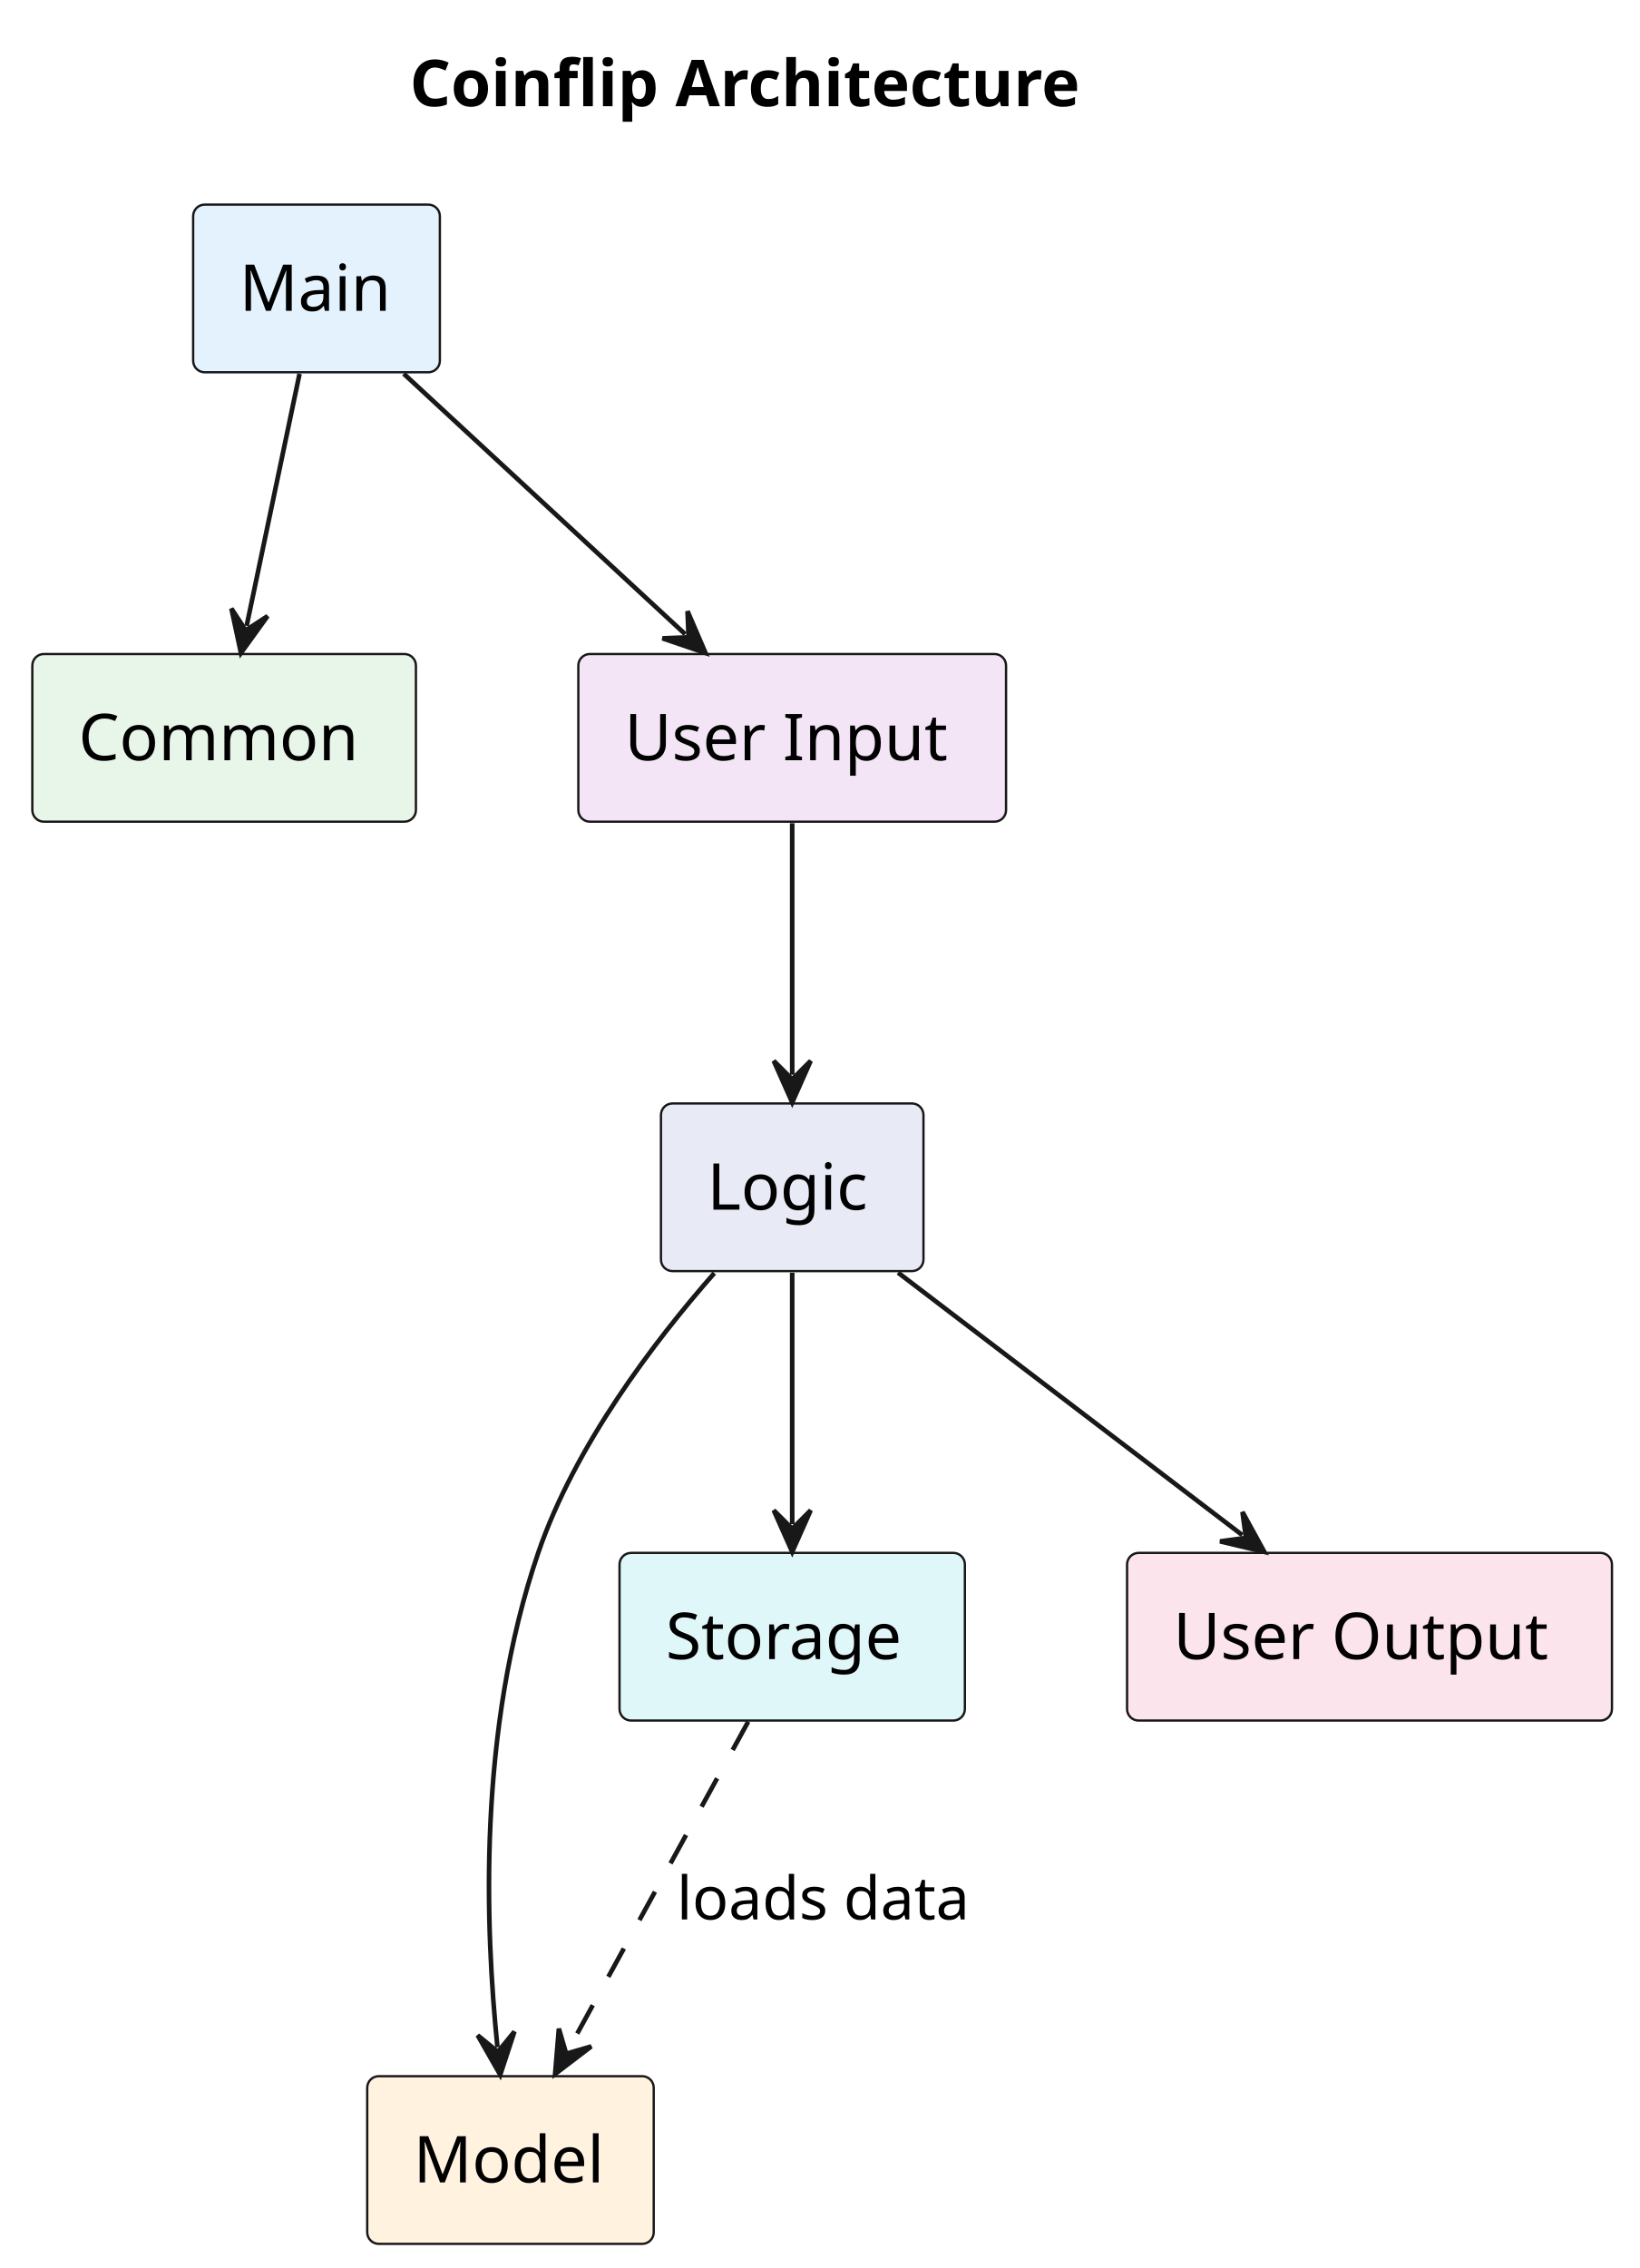
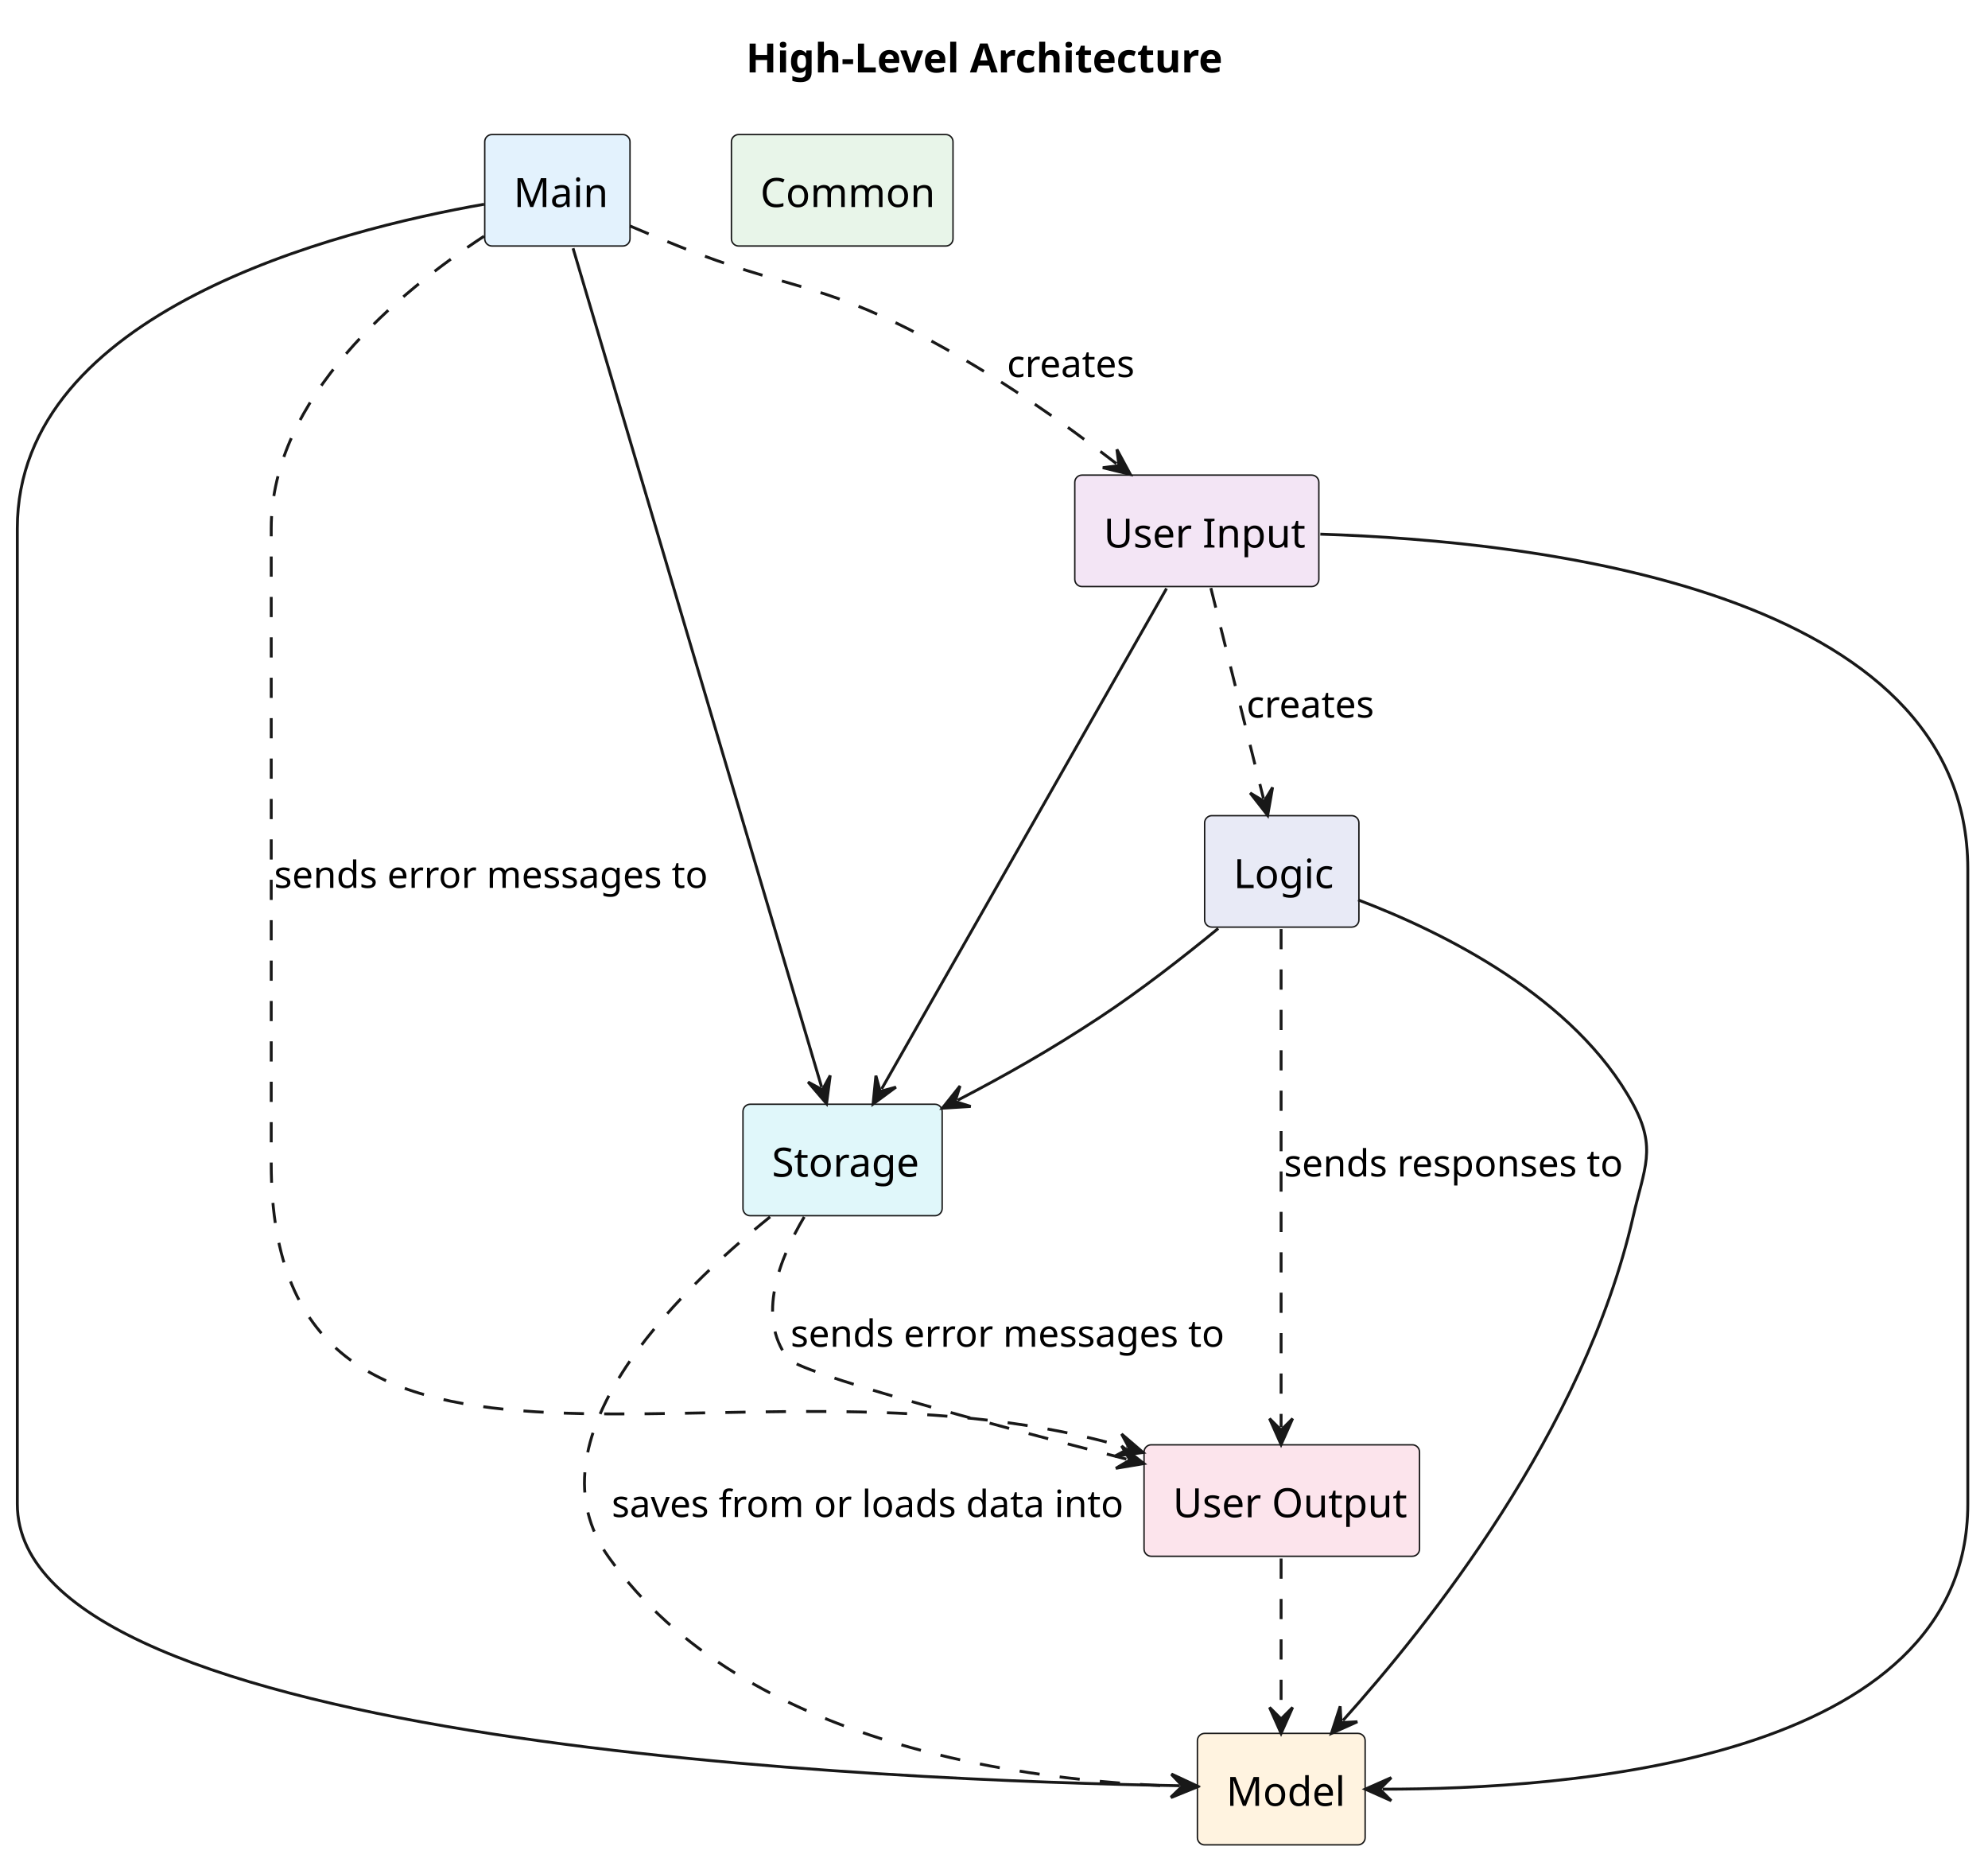
- <svg xmlns="http://www.w3.org/2000/svg" contentStyleType="text/css" data-diagram-type="DESCRIPTION" height="491px" preserveAspectRatio="none" style="width:355px;height:491px;background:#FFFFFF;" version="1.1" viewBox="0 0 355 491" width="355px" zoomAndPan="magnify">
+ <svg xmlns="http://www.w3.org/2000/svg" contentStyleType="text/css" height="645px" preserveAspectRatio="none" style="width:689px;height:645px;background:#FFFFFF;" version="1.1" viewBox="0 0 689 645" width="689px" zoomAndPan="magnify">
  <defs />
  <g>
-     <g class="title" data-source-line="21">
-       <text fill="#000000" font-family="sans-serif" font-size="14" font-weight="bold" lengthAdjust="spacing" textLength="163.591" x="88.715" y="22.995">Coinflip Architecture</text>
+     <text fill="#000000" font-family="sans-serif" font-size="14" font-weight="bold" lengthAdjust="spacing" textLength="157.924" x="258.538" y="25.107">High-Level Architecture</text>
+     <g id="elem_Main">
+       <rect fill="#E3F2FD" height="38.621" rx="2.5" ry="2.5" style="stroke:#181818;stroke-width:0.5;" width="50.345" x="168" y="46.621" />
+       <text fill="#000000" font-family="sans-serif" font-size="14" lengthAdjust="spacing" textLength="30.345" x="178" y="71.728">Main</text>
    </g>
-     <g class="entity" data-entity="Main" data-source-line="2" data-uid="ent0002" id="entity_Main">
-       <rect fill="#E3F2FD" height="36.297" rx="2.5" ry="2.5" style="stroke:#181818;stroke-width:0.5;" width="53.421" x="41.82" y="44.297" />
-       <text fill="#000000" font-family="sans-serif" font-size="14" lengthAdjust="spacing" textLength="33.421" x="51.82" y="67.292">Main</text>
+     <g id="elem_Common">
+       <rect fill="#E8F5E9" height="38.621" rx="2.5" ry="2.5" style="stroke:#181818;stroke-width:0.5;" width="76.793" x="253.5" y="46.621" />
+       <text fill="#000000" font-family="sans-serif" font-size="14" lengthAdjust="spacing" textLength="56.793" x="263.5" y="71.728">Common</text>
    </g>
-     <g class="entity" data-entity="Common" data-source-line="3" data-uid="ent0003" id="entity_Common">
-       <rect fill="#E8F5E9" height="36.297" rx="2.5" ry="2.5" style="stroke:#181818;stroke-width:0.5;" width="83.055" x="7" y="141.587" />
-       <text fill="#000000" font-family="sans-serif" font-size="14" lengthAdjust="spacing" textLength="63.055" x="17" y="164.582">Common</text>
+     <g id="elem_Model">
+       <rect fill="#FFF3E0" height="38.621" rx="2.5" ry="2.5" style="stroke:#181818;stroke-width:0.5;" width="58.131" x="415" y="600.621" />
+       <text fill="#000000" font-family="sans-serif" font-size="14" lengthAdjust="spacing" textLength="38.131" x="425" y="625.729">Model</text>
    </g>
-     <g class="entity" data-entity="Model" data-source-line="4" data-uid="ent0004" id="entity_Model">
-       <rect fill="#FFF3E0" height="36.297" rx="2.5" ry="2.5" style="stroke:#181818;stroke-width:0.5;" width="62.034" x="79.51" y="449.477" />
-       <text fill="#000000" font-family="sans-serif" font-size="14" lengthAdjust="spacing" textLength="42.034" x="89.51" y="472.472">Model</text>
+     <g id="elem_Storage">
+       <rect fill="#E0F7FA" height="38.621" rx="2.5" ry="2.5" style="stroke:#181818;stroke-width:0.5;" width="69.034" x="257.5" y="382.621" />
+       <text fill="#000000" font-family="sans-serif" font-size="14" lengthAdjust="spacing" textLength="49.034" x="267.5" y="407.728">Storage</text>
    </g>
-     <g class="entity" data-entity="Storage" data-source-line="5" data-uid="ent0005" id="entity_Storage">
-       <rect fill="#E0F7FA" height="36.297" rx="2.5" ry="2.5" style="stroke:#181818;stroke-width:0.5;" width="74.776" x="134.14" y="336.187" />
-       <text fill="#000000" font-family="sans-serif" font-size="14" lengthAdjust="spacing" textLength="54.776" x="144.14" y="359.182">Storage</text>
+     <g id="elem_UserInput">
+       <rect fill="#F3E5F5" height="38.621" rx="2.5" ry="2.5" style="stroke:#181818;stroke-width:0.5;" width="84.586" x="372.5" y="164.621" />
+       <text fill="#000000" font-family="sans-serif" font-size="14" lengthAdjust="spacing" textLength="64.586" x="382.5" y="189.728">User Input</text>
    </g>
-     <g class="entity" data-entity="UserInput" data-source-line="6" data-uid="ent0006" id="entity_UserInput">
-       <rect fill="#F3E5F5" height="36.297" rx="2.5" ry="2.5" style="stroke:#181818;stroke-width:0.5;" width="92.611" x="125.22" y="141.587" />
-       <text fill="#000000" font-family="sans-serif" font-size="14" lengthAdjust="spacing" textLength="72.611" x="135.22" y="164.582">User Input</text>
+     <g id="elem_Logic">
+       <rect fill="#E8EAF6" height="38.621" rx="2.5" ry="2.5" style="stroke:#181818;stroke-width:0.5;" width="53.469" x="417.5" y="282.621" />
+       <text fill="#000000" font-family="sans-serif" font-size="14" lengthAdjust="spacing" textLength="33.469" x="427.5" y="307.728">Logic</text>
    </g>
-     <g class="entity" data-entity="Logic" data-source-line="7" data-uid="ent0007" id="entity_Logic">
-       <rect fill="#E8EAF6" height="36.297" rx="2.5" ry="2.5" style="stroke:#181818;stroke-width:0.5;" width="56.839" x="143.11" y="238.887" />
-       <text fill="#000000" font-family="sans-serif" font-size="14" lengthAdjust="spacing" textLength="36.839" x="153.11" y="261.882">Logic</text>
+     <g id="elem_UserOutput">
+       <rect fill="#FCE4EC" height="38.621" rx="2.5" ry="2.5" style="stroke:#181818;stroke-width:0.5;" width="95.476" x="396.5" y="500.621" />
+       <text fill="#000000" font-family="sans-serif" font-size="14" lengthAdjust="spacing" textLength="75.476" x="406.5" y="525.729">User Output</text>
    </g>
-     <g class="entity" data-entity="UserOutput" data-source-line="8" data-uid="ent0008" id="entity_UserOutput">
-       <rect fill="#FCE4EC" height="36.297" rx="2.5" ry="2.5" style="stroke:#181818;stroke-width:0.5;" width="104.991" x="244.03" y="336.187" />
-       <text fill="#000000" font-family="sans-serif" font-size="14" lengthAdjust="spacing" textLength="84.991" x="254.03" y="359.182">User Output</text>
+     <g id="link_Main_UserInput">
+       <path d="M218.37,78.311 C224.14,80.781 230.26,83.341 236,85.621 C272.06,99.961 283.57,97.721 318,115.621 C344.76,129.531 368.021,146.054 387.021,160.724 " fill="none" id="Main-to-UserInput" style="stroke:#181818;stroke-width:1.0;stroke-dasharray:7.0,7.0;" />
+       <polygon fill="#181818" points="391.77,164.391,387.091,155.725,387.812,161.335,382.202,162.057,391.77,164.391" style="stroke:#181818;stroke-width:1.0;" />
+       <text fill="#000000" font-family="sans-serif" font-size="13" lengthAdjust="spacing" textLength="42.631" x="349" y="130.649">creates</text>
    </g>
-     <g class="link" data-entity-1="Main" data-entity-2="UserInput" data-source-line="11" data-uid="lnk9" id="link_Main_UserInput">
-       <path d="M87.42,80.917 C106,98.117 129.804,120.144 148.354,137.294" fill="none" id="Main-to-UserInput" style="stroke:#181818;stroke-width:1;" />
-       <polygon fill="#181818" points="152.76,141.367,148.867,132.32,149.089,137.973,143.436,138.194,152.76,141.367" style="stroke:#181818;stroke-width:1;" />
+     <g id="link_Main_UserOutput">
+       <path d="M167.76,81.851 C138.43,101.081 94,137.711 94,183.121 C94,183.121 94,183.121 94,403.121 C94,540.361 254.84,463.631 387,500.621 C390.01,501.461 387.343,500.637 390.443,501.567 " fill="none" id="Main-to-UserOutput" style="stroke:#181818;stroke-width:1.0;stroke-dasharray:7.0,7.0;" />
+       <polygon fill="#181818" points="396.19,503.291,388.719,496.874,391.401,501.854,386.42,504.536,396.19,503.291" style="stroke:#181818;stroke-width:1.0;" />
+       <text fill="#000000" font-family="sans-serif" font-size="13" lengthAdjust="spacing" textLength="143.064" x="95" y="307.649">sends error messages to</text>
    </g>
-     <g class="link" data-entity-1="UserInput" data-entity-2="Logic" data-source-line="12" data-uid="lnk10" id="link_UserInput_Logic">
-       <path d="M171.53,178.217 C171.53,195.407 171.53,215.507 171.53,232.667" fill="none" id="UserInput-to-Logic" style="stroke:#181818;stroke-width:1;" />
-       <polygon fill="#181818" points="171.53,238.667,175.53,229.667,171.53,233.667,167.53,229.667,171.53,238.667" style="stroke:#181818;stroke-width:1;" />
+     <g id="link_Main_Model">
+       <path d="M167.78,70.771 C116.74,79.741 6,107.861 6,183.121 C6,183.121 6,183.121 6,521.121 C6,605.181 311.101,617.057 408.921,618.747 " fill="none" id="Main-to-Model" style="stroke:#181818;stroke-width:1.0;" />
+       <polygon fill="#181818" points="414.92,618.851,405.99,614.696,409.921,618.765,405.852,622.695,414.92,618.851" style="stroke:#181818;stroke-width:1.0;" />
    </g>
-     <g class="link" data-entity-1="Logic" data-entity-2="UserOutput" data-source-line="13" data-uid="lnk11" id="link_Logic_UserOutput">
-       <path d="M194.45,275.517 C217.01,292.707 246.468,315.169 268.978,332.329" fill="none" id="Logic-to-UserOutput" style="stroke:#181818;stroke-width:1;" />
-       <polygon fill="#181818" points="273.75,335.967,269.018,327.329,269.774,332.936,264.168,333.692,273.75,335.967" style="stroke:#181818;stroke-width:1;" />
+     <g id="link_Main_Storage">
+       <path d="M198.61,86.031 C216.03,144.821 267.404,318.159 284.754,376.659 " fill="none" id="Main-to-Storage" style="stroke:#181818;stroke-width:1.0;" />
+       <polygon fill="#181818" points="286.46,382.411,287.736,372.645,285.038,377.618,280.066,374.92,286.46,382.411" style="stroke:#181818;stroke-width:1.0;" />
    </g>
-     <g class="link" data-entity-1="Logic" data-entity-2="Model" data-source-line="14" data-uid="lnk12" id="link_Logic_Model">
-       <path d="M154.66,275.617 C141.62,290.457 124.47,312.947 116.53,336.187 C103.32,374.797 105.116,417.627 107.706,443.207" fill="none" id="Logic-to-Model" style="stroke:#181818;stroke-width:1;" />
-       <polygon fill="#181818" points="108.31,449.177,111.383,439.82,107.806,444.202,103.424,440.626,108.31,449.177" style="stroke:#181818;stroke-width:1;" />
+     <g id="link_UserInput_Logic">
+       <path d="M419.66,203.761 C425.07,225.401 432.497,255.08 437.897,276.71 " fill="none" id="UserInput-to-Logic" style="stroke:#181818;stroke-width:1.0;stroke-dasharray:7.0,7.0;" />
+       <polygon fill="#181818" points="439.35,282.531,441.051,272.83,438.139,277.68,433.289,274.768,439.35,282.531" style="stroke:#181818;stroke-width:1.0;" />
+       <text fill="#000000" font-family="sans-serif" font-size="13" lengthAdjust="spacing" textLength="42.631" x="432" y="248.649">creates</text>
    </g>
-     <g class="link" data-entity-1="Logic" data-entity-2="Storage" data-source-line="15" data-uid="lnk13" id="link_Logic_Storage">
-       <path d="M171.53,275.517 C171.53,292.707 171.53,312.807 171.53,329.967" fill="none" id="Logic-to-Storage" style="stroke:#181818;stroke-width:1;" />
-       <polygon fill="#181818" points="171.53,335.967,175.53,326.967,171.53,330.967,167.53,326.967,171.53,335.967" style="stroke:#181818;stroke-width:1;" />
+     <g id="link_UserInput_Storage">
+       <path d="M404.3,203.911 C380.98,244.861 328.779,336.537 305.559,377.317 " fill="none" id="UserInput-to-Storage" style="stroke:#181818;stroke-width:1.0;" />
+       <polygon fill="#181818" points="302.59,382.531,310.519,376.689,305.064,378.186,303.567,372.731,302.59,382.531" style="stroke:#181818;stroke-width:1.0;" />
    </g>
-     <g class="link" data-entity-1="Main" data-entity-2="Common" data-source-line="16" data-uid="lnk14" id="link_Main_Common">
-       <path d="M64.86,80.917 C61.25,98.117 57.003,118.345 53.403,135.495" fill="none" id="Main-to-Common" style="stroke:#181818;stroke-width:1;" />
-       <polygon fill="#181818" points="52.17,141.367,57.934,133.381,53.197,136.474,50.104,131.737,52.17,141.367" style="stroke:#181818;stroke-width:1;" />
+     <g id="link_UserInput_Model">
+       <path d="M457.6,185.081 C532.98,187.481 682,204.461 682,301.121 C682,301.121 682,301.121 682,521.121 C682,610.491 542.74,620.04 479.18,619.941 " fill="none" id="UserInput-to-Model" style="stroke:#181818;stroke-width:1.0;" />
+       <polygon fill="#181818" points="473.18,619.931,482.174,623.945,478.18,619.939,482.186,615.945,473.18,619.931" style="stroke:#181818;stroke-width:1.0;" />
    </g>
-     <g class="link" data-entity-1="Storage" data-entity-2="Model" data-source-line="19" data-uid="lnk15" id="link_Storage_Model">
-       <path d="M162,372.717 C150.6,393.507 134.523,422.835 123.073,443.735" fill="none" id="Storage-to-Model" style="stroke:#181818;stroke-width:1;stroke-dasharray:7.0,7.0;" />
-       <polygon fill="#181818" points="120.19,448.997,128.022,443.026,122.592,444.612,121.006,439.182,120.19,448.997" style="stroke:#181818;stroke-width:1;" />
-       <text fill="#000000" font-family="sans-serif" font-size="13" lengthAdjust="spacing" textLength="67.971" x="146.53" y="415.544">loads data</text>
+     <g id="link_Logic_UserOutput">
+       <path d="M444,321.911 C444,362.861 444,453.751 444,494.531 " fill="none" id="Logic-to-UserOutput" style="stroke:#181818;stroke-width:1.0;stroke-dasharray:7.0,7.0;" />
+       <polygon fill="#181818" points="444,500.531,448,491.531,444,495.531,440,491.531,444,500.531" style="stroke:#181818;stroke-width:1.0;" />
+       <text fill="#000000" font-family="sans-serif" font-size="13" lengthAdjust="spacing" textLength="112.734" x="445" y="407.649">sends responses to</text>
+     </g>
+     <g id="link_Logic_Model">
+       <path d="M470.69,311.811 C500.1,322.981 545.88,345.501 566,382.621 C574.26,397.861 569.87,404.721 566,421.621 C549.05,495.681 494.927,563.285 465.447,596.145 " fill="none" id="Logic-to-Model" style="stroke:#181818;stroke-width:1.0;" />
+       <polygon fill="#181818" points="461.44,600.611,470.428,596.583,464.779,596.889,464.473,591.241,461.44,600.611" style="stroke:#181818;stroke-width:1.0;" />
+     </g>
+     <g id="link_Logic_Storage">
+       <path d="M422.22,321.701 C410.39,331.411 395.29,343.211 381,352.621 C363.66,364.041 348.722,372.471 331.912,381.221 " fill="none" id="Logic-to-Storage" style="stroke:#181818;stroke-width:1.0;" />
+       <polygon fill="#181818" points="326.59,383.991,336.42,383.384,331.025,381.683,332.726,376.288,326.59,383.991" style="stroke:#181818;stroke-width:1.0;" />
+     </g>
+     <g id="link_Storage_Model">
+       <path d="M266.91,421.631 C233.62,448.471 182.22,499.391 211,539.621 C258.25,605.671 357.713,617.273 408.953,618.963 " fill="none" id="Storage-to-Model" style="stroke:#181818;stroke-width:1.0;stroke-dasharray:7.0,7.0;" />
+       <polygon fill="#181818" points="414.95,619.161,406.087,614.867,409.953,618.996,405.823,622.862,414.95,619.161" style="stroke:#181818;stroke-width:1.0;" />
+       <text fill="#000000" font-family="sans-serif" font-size="13" lengthAdjust="spacing" textLength="166.918" x="212" y="525.649">saves from or loads data into</text>
+     </g>
+     <g id="link_Storage_UserOutput">
+       <path d="M278.73,421.651 C270.08,436.211 262.21,456.341 273,470.621 C276.85,475.711 341.378,493 390.628,505.639 " fill="none" id="Storage-to-UserOutput" style="stroke:#181818;stroke-width:1.0;stroke-dasharray:7.0,7.0;" />
+       <polygon fill="#181818" points="396.44,507.131,388.717,501.019,391.597,505.888,386.728,508.768,396.44,507.131" style="stroke:#181818;stroke-width:1.0;" />
+       <text fill="#000000" font-family="sans-serif" font-size="13" lengthAdjust="spacing" textLength="143.064" x="274" y="466.649">sends error messages to</text>
+     </g>
+     <g id="link_UserOutput_Model">
+       <path d="M444,540.021 C444,557.481 444,577.281 444,594.611 " fill="none" id="UserOutput-to-Model" style="stroke:#181818;stroke-width:1.0;stroke-dasharray:7.0,7.0;" />
+       <polygon fill="#181818" points="444,600.611,448,591.611,444,595.611,440,591.611,444,600.611" style="stroke:#181818;stroke-width:1.0;" />
    </g>
  </g>
</svg>
